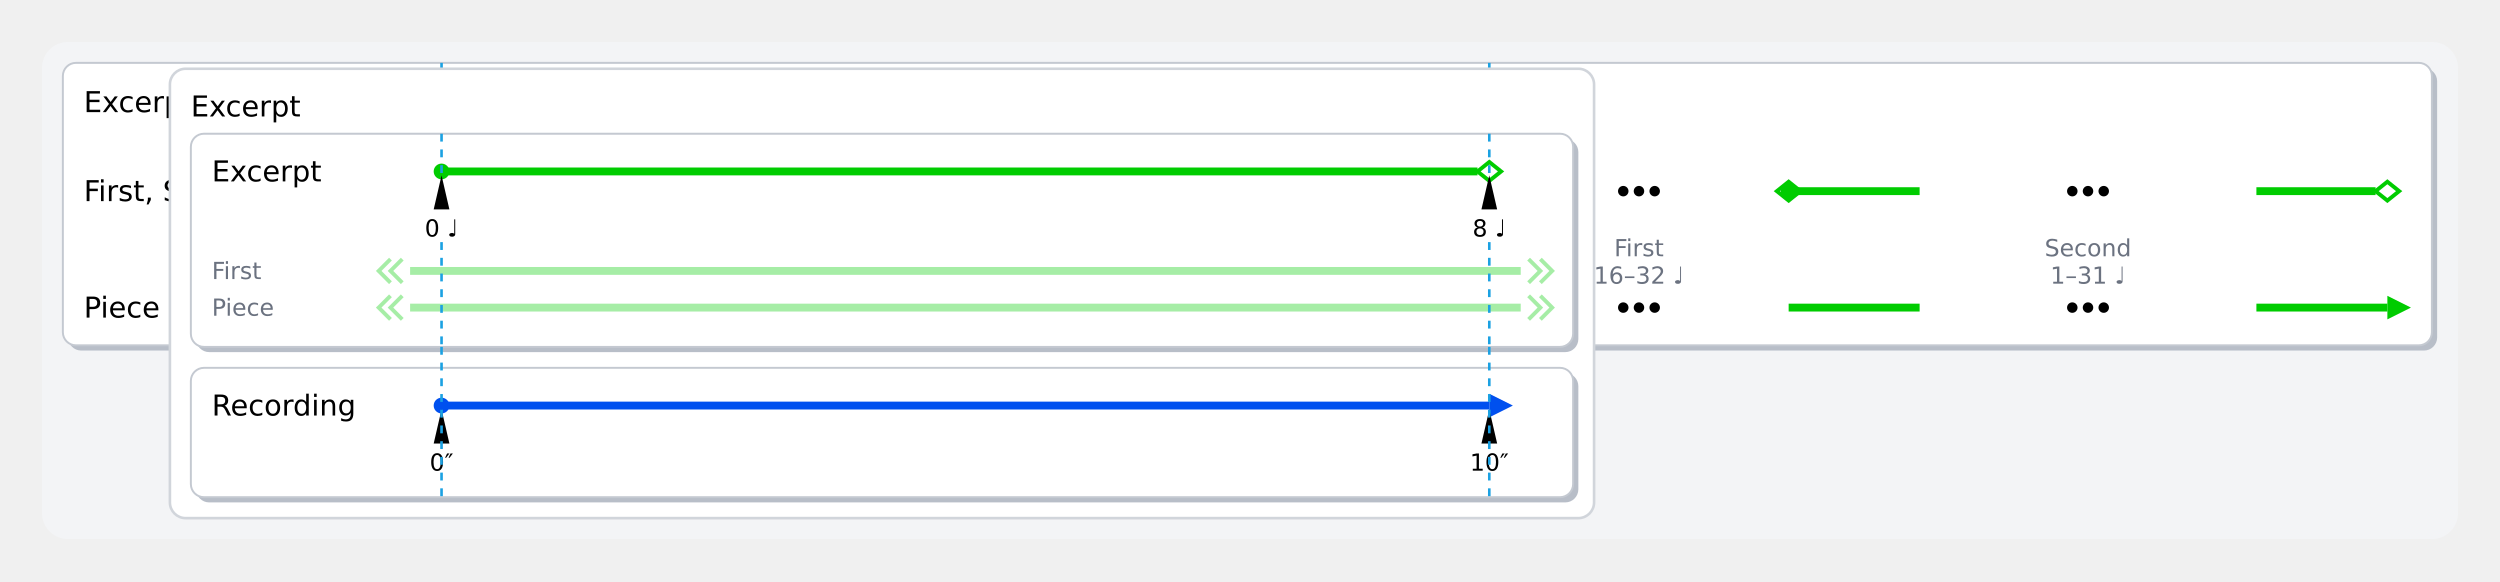
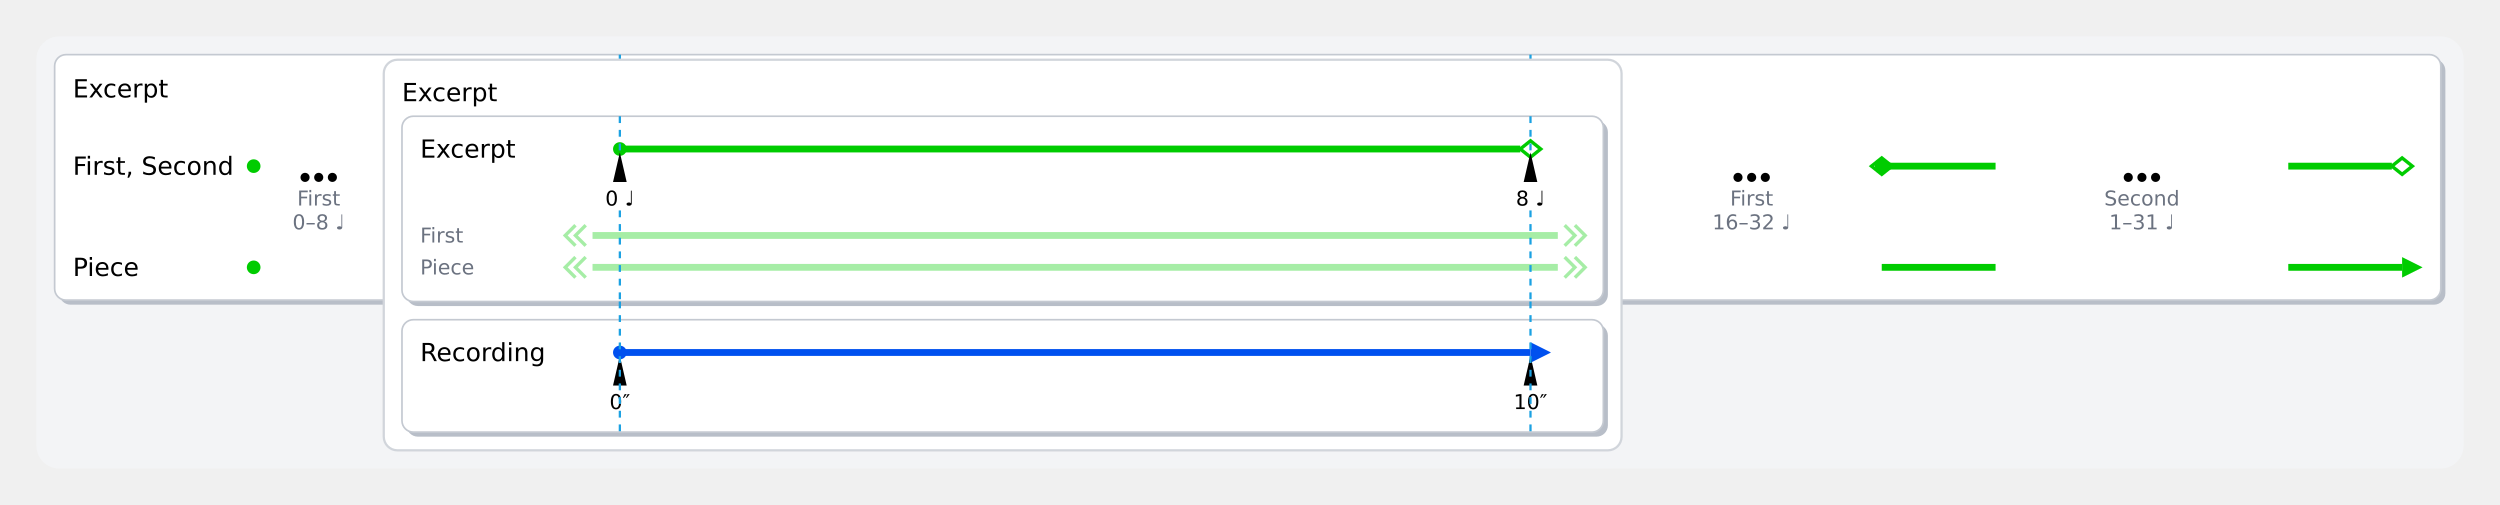
- <svg xmlns="http://www.w3.org/2000/svg" width="954.425" height="221.809" viewBox="0 0 954.425 221.809" font-family="DejaVu Sans, Noto Music" text-rendering="geometricPrecision" style="font-kerning:none;font-variant-ligatures:none">
+ <svg xmlns="http://www.w3.org/2000/svg" width="1098.128" height="221.809" viewBox="0 0 1098.128 221.809" font-family="DejaVu Sans, Noto Music" text-rendering="geometricPrecision" style="font-kerning:none;font-variant-ligatures:none">
  <g transform="translate(16 16)">
-     <rect x="0" y="0" width="922.425" height="189.809" rx="10" fill="#F3F4F6" />
-     <rect data-id="piece" data-part="card" x="10" y="10" width="904.425" height="107.832" rx="5" fill="#B8BEC8" />
-     <rect data-id="piece" data-part="card" x="8" y="8" width="904.425" height="107.832" rx="5" fill="#FFFFFF" stroke="#C4C9D1" stroke-width="0.75" />
-     <line data-id="piece" x1="152.568" y1="101.43" x2="552.568" y2="101.43" stroke="#00CC00" stroke-width="3" />
-     <line data-id="piece" x1="666.853" y1="101.43" x2="716.853" y2="101.43" stroke="#00CC00" stroke-width="3" />
-     <line data-id="piece" x1="845.425" y1="101.43" x2="895.425" y2="101.43" stroke="#00CC00" stroke-width="3" />
+     <rect x="0" y="0" width="1066.128" height="189.809" rx="10" fill="#F3F4F6" />
+     <rect data-id="piece" data-part="card" x="10" y="10" width="1048.128" height="107.832" rx="5" fill="#B8BEC8" />
+     <rect data-id="piece" data-part="card" x="8" y="8" width="1048.128" height="107.832" rx="5" fill="#FFFFFF" stroke="#C4C9D1" stroke-width="0.75" />
+     <line data-id="piece" x1="152.568" y1="101.43" x2="696.271" y2="101.43" stroke="#00CC00" stroke-width="3" />
+     <line data-id="piece" x1="810.557" y1="101.43" x2="860.557" y2="101.43" stroke="#00CC00" stroke-width="3" />
+     <line data-id="piece" x1="989.128" y1="101.43" x2="1039.128" y2="101.43" stroke="#00CC00" stroke-width="3" />
    <circle data-id="piece" cx="95.425" cy="101.43" r="3" fill="#00CC00" />
-     <polygon data-id="piece" points="904.425,101.43 895.425,96.93 895.425,105.93" fill="#00CC00" />
-     <line data-id="first" x1="152.568" y1="56.977" x2="552.568" y2="56.977" stroke="#00CC00" stroke-width="3" />
+     <polygon data-id="piece" points="1048.128,101.43 1039.128,96.93 1039.128,105.93" fill="#00CC00" />
+     <line data-id="first" x1="152.568" y1="56.977" x2="696.271" y2="56.977" stroke="#00CC00" stroke-width="3" />
    <circle data-id="first" cx="95.425" cy="56.977" r="3" fill="#00CC00" />
-     <polygon data-id="first" points="662.353,56.977 666.853,53.377 671.353,56.977 666.853,60.577" fill="none" stroke="#00CC00" stroke-width="1.5" />
-     <line data-id="excerpt" x1="152.568" y1="23" x2="548.068" y2="23" stroke="#00CC00" stroke-width="3" />
-     <circle data-id="excerpt" cx="152.568" cy="23" r="3" fill="#00CC00" />
-     <polygon data-id="excerpt" points="548.068,23 552.568,19.4 557.068,23 552.568,26.6" fill="none" stroke="#00CC00" stroke-width="1.5" />
-     <line data-id="second" x1="666.853" y1="56.977" x2="716.853" y2="56.977" stroke="#00CC00" stroke-width="3" />
-     <line data-id="second" x1="845.425" y1="56.977" x2="890.925" y2="56.977" stroke="#00CC00" stroke-width="3" />
-     <circle data-id="second" cx="666.853" cy="56.977" r="3" fill="#00CC00" />
-     <polygon data-id="second" points="890.925,56.977 895.425,53.377 899.925,56.977 895.425,60.577" fill="none" stroke="#00CC00" stroke-width="1.5" />
-     <polygon data-id="timestamp_1" points="152.568,24.5 149.568,37.5 155.568,37.5" fill="#000000" />
-     <polygon data-id="timestamp_2" points="552.568,24.5 549.568,37.5 555.568,37.5" fill="#000000" />
+     <polygon data-id="first" points="806.057,56.977 810.557,53.377 815.057,56.977 810.557,60.577" fill="none" stroke="#00CC00" stroke-width="1.5" />
+     <line data-id="excerpt" x1="256.271" y1="23" x2="651.771" y2="23" stroke="#00CC00" stroke-width="3" />
+     <circle data-id="excerpt" cx="256.271" cy="23" r="3" fill="#00CC00" />
+     <polygon data-id="excerpt" points="651.771,23 656.271,19.4 660.771,23 656.271,26.6" fill="none" stroke="#00CC00" stroke-width="1.5" />
+     <line data-id="second" x1="810.557" y1="56.977" x2="860.557" y2="56.977" stroke="#00CC00" stroke-width="3" />
+     <line data-id="second" x1="989.128" y1="56.977" x2="1034.628" y2="56.977" stroke="#00CC00" stroke-width="3" />
+     <circle data-id="second" cx="810.557" cy="56.977" r="3" fill="#00CC00" />
+     <polygon data-id="second" points="1034.628,56.977 1039.128,53.377 1043.628,56.977 1039.128,60.577" fill="none" stroke="#00CC00" stroke-width="1.5" />
+     <polygon data-id="timestamp_1" points="256.271,24.5 253.271,37.5 259.271,37.5" fill="#000000" />
+     <polygon data-id="timestamp_2" points="656.271,24.5 653.271,37.5 659.271,37.5" fill="#000000" />
    <text data-id="excerpt" data-part="name" x="16" y="26.808" text-anchor="start" font-size="11" fill="#000000">Excerpt</text>
    <text data-id="first" data-part="name" x="16" y="60.785" text-anchor="start" font-size="11" fill="#000000">First, Second</text>
    <text data-id="piece" data-part="name" x="16" y="105.238" text-anchor="start" font-size="11" fill="#000000">Piece</text>
-     <text data-id="timestamp_1" data-part="coordinate" x="152.568" y="47.854" text-anchor="middle" font-size="9" fill="#000000">0 ♩</text>
-     <text data-id="timestamp_2" data-part="coordinate" x="552.568" y="47.854" text-anchor="middle" font-size="9" fill="#000000">8 ♩</text>
-     <line data-id="timestamp_1" data-part="line" x1="152.568" y1="8" x2="152.568" y2="24.5" stroke="#1BA1E2" stroke-width="1" stroke-dasharray="3 3" />
-     <line data-id="timestamp_1" data-part="line" x1="152.568" y1="49.977" x2="152.568" y2="115.832" stroke="#1BA1E2" stroke-width="1" stroke-dasharray="3 3" />
-     <line data-id="timestamp_2" data-part="line" x1="552.568" y1="8" x2="552.568" y2="24.5" stroke="#1BA1E2" stroke-width="1" stroke-dasharray="3 3" />
-     <line data-id="timestamp_2" data-part="line" x1="552.568" y1="49.977" x2="552.568" y2="115.832" stroke="#1BA1E2" stroke-width="1" stroke-dasharray="3 3" />
-     <circle data-id="first" data-part="elision ellipsis" cx="117.996" cy="101.43" r="2" fill="#000000" />
-     <circle data-id="first" data-part="elision ellipsis" cx="123.996" cy="101.43" r="2" fill="#000000" />
-     <circle data-id="first" data-part="elision ellipsis" cx="129.996" cy="101.43" r="2" fill="#000000" />
-     <circle data-id="first" data-part="elision ellipsis" cx="117.996" cy="56.977" r="2" fill="#000000" />
-     <circle data-id="first" data-part="elision ellipsis" cx="123.996" cy="56.977" r="2" fill="#000000" />
-     <circle data-id="first" data-part="elision ellipsis" cx="129.996" cy="56.977" r="2" fill="#000000" />
-     <text data-id="first" data-part="elision name" x="123.996" y="81.831" text-anchor="middle" font-size="9" fill="#6B7280">First</text>
-     <text data-id="first" data-part="elision coordinate" x="123.996" y="92.307" text-anchor="middle" font-size="9" fill="#6B7280">0–8 ♩</text>
-     <circle data-id="first" data-part="elision ellipsis" cx="603.711" cy="101.43" r="2" fill="#000000" />
-     <circle data-id="first" data-part="elision ellipsis" cx="609.711" cy="101.43" r="2" fill="#000000" />
-     <circle data-id="first" data-part="elision ellipsis" cx="615.711" cy="101.43" r="2" fill="#000000" />
-     <circle data-id="first" data-part="elision ellipsis" cx="603.711" cy="56.977" r="2" fill="#000000" />
-     <circle data-id="first" data-part="elision ellipsis" cx="609.711" cy="56.977" r="2" fill="#000000" />
-     <circle data-id="first" data-part="elision ellipsis" cx="615.711" cy="56.977" r="2" fill="#000000" />
-     <text data-id="first" data-part="elision name" x="609.711" y="81.831" text-anchor="middle" font-size="9" fill="#6B7280">First</text>
-     <text data-id="first" data-part="elision coordinate" x="609.711" y="92.307" text-anchor="middle" font-size="9" fill="#6B7280">16–32 ♩</text>
-     <circle data-id="second" data-part="elision ellipsis" cx="775.139" cy="101.43" r="2" fill="#000000" />
-     <circle data-id="second" data-part="elision ellipsis" cx="781.139" cy="101.43" r="2" fill="#000000" />
-     <circle data-id="second" data-part="elision ellipsis" cx="787.139" cy="101.43" r="2" fill="#000000" />
-     <circle data-id="second" data-part="elision ellipsis" cx="775.139" cy="56.977" r="2" fill="#000000" />
-     <circle data-id="second" data-part="elision ellipsis" cx="781.139" cy="56.977" r="2" fill="#000000" />
-     <circle data-id="second" data-part="elision ellipsis" cx="787.139" cy="56.977" r="2" fill="#000000" />
-     <text data-id="second" data-part="elision name" x="781.139" y="81.831" text-anchor="middle" font-size="9" fill="#6B7280">Second</text>
-     <text data-id="second" data-part="elision coordinate" x="781.139" y="92.307" text-anchor="middle" font-size="9" fill="#6B7280">1–31 ♩</text>
-     <rect data-id="group_1" x="48.864" y="10.246" width="543.704" height="171.562" rx="6" fill="#FFFFFF" stroke="#D1D5DB" stroke-width="1" />
-     <text data-id="group_1" data-part="name" x="56.864" y="28.456" text-anchor="start" font-size="11" fill="#000000">Excerpt</text>
-     <rect data-id="excerpt" data-part="card" x="58.864" y="37.051" width="527.704" height="81.379" rx="5" fill="#B8BEC8" />
-     <rect data-id="excerpt" data-part="card" x="56.864" y="35.051" width="527.704" height="81.379" rx="5" fill="#FFFFFF" stroke="#C4C9D1" stroke-width="0.75" />
-     <line data-id="piece" x1="140.568" y1="101.43" x2="564.568" y2="101.43" stroke="#00CC00" stroke-width="3" opacity="0.35" />
-     <polyline data-id="piece" points="137.568,96.93 133.068,101.43 137.568,105.93" fill="none" stroke="#00CC00" stroke-width="1.5" opacity="0.35" />
-     <polyline data-id="piece" points="133.068,96.93 128.568,101.43 133.068,105.93" fill="none" stroke="#00CC00" stroke-width="1.5" opacity="0.35" />
-     <polyline data-id="piece" points="567.568,96.93 572.068,101.43 567.568,105.93" fill="none" stroke="#00CC00" stroke-width="1.5" opacity="0.35" />
-     <polyline data-id="piece" points="572.068,96.93 576.568,101.43 572.068,105.93" fill="none" stroke="#00CC00" stroke-width="1.5" opacity="0.35" />
-     <line data-id="first" x1="140.568" y1="87.43" x2="564.568" y2="87.43" stroke="#00CC00" stroke-width="3" opacity="0.35" />
-     <polyline data-id="first" points="137.568,82.93 133.068,87.43 137.568,91.93" fill="none" stroke="#00CC00" stroke-width="1.5" opacity="0.35" />
-     <polyline data-id="first" points="133.068,82.93 128.568,87.43 133.068,91.93" fill="none" stroke="#00CC00" stroke-width="1.5" opacity="0.35" />
-     <polyline data-id="first" points="567.568,82.93 572.068,87.43 567.568,91.93" fill="none" stroke="#00CC00" stroke-width="1.5" opacity="0.35" />
-     <polyline data-id="first" points="572.068,82.93 576.568,87.43 572.068,91.93" fill="none" stroke="#00CC00" stroke-width="1.5" opacity="0.35" />
-     <line data-id="excerpt" x1="152.568" y1="49.453" x2="548.068" y2="49.453" stroke="#00CC00" stroke-width="3" />
-     <circle data-id="excerpt" cx="152.568" cy="49.453" r="3" fill="#00CC00" />
-     <polygon data-id="excerpt" points="548.068,49.453 552.568,45.853 557.068,49.453 552.568,53.053" fill="none" stroke="#00CC00" stroke-width="1.5" />
-     <polygon data-id="timestamp_1" points="152.568,50.953 149.568,63.953 155.568,63.953" fill="#000000" />
-     <polygon data-id="timestamp_2" points="552.568,50.953 549.568,63.953 555.568,63.953" fill="#000000" />
-     <text data-id="piece" data-part="name" x="64.864" y="104.545" text-anchor="start" font-size="9" fill="#6B7280">Piece</text>
-     <text data-id="first" data-part="name" x="64.864" y="90.545" text-anchor="start" font-size="9" fill="#6B7280">First</text>
-     <text data-id="excerpt" data-part="name" x="64.864" y="53.261" text-anchor="start" font-size="11" fill="#000000">Excerpt</text>
-     <text data-id="timestamp_1" data-part="coordinate" x="152.568" y="74.307" text-anchor="middle" font-size="9" fill="#000000">0 ♩</text>
-     <text data-id="timestamp_2" data-part="coordinate" x="552.568" y="74.307" text-anchor="middle" font-size="9" fill="#000000">8 ♩</text>
-     <line data-id="timestamp_1" data-part="line" x1="152.568" y1="35.051" x2="152.568" y2="50.953" stroke="#1BA1E2" stroke-width="1" stroke-dasharray="3 3" />
-     <line data-id="timestamp_1" data-part="line" x1="152.568" y1="76.43" x2="152.568" y2="116.43" stroke="#1BA1E2" stroke-width="1" stroke-dasharray="3 3" />
-     <line data-id="timestamp_2" data-part="line" x1="552.568" y1="35.051" x2="552.568" y2="50.953" stroke="#1BA1E2" stroke-width="1" stroke-dasharray="3 3" />
-     <line data-id="timestamp_2" data-part="line" x1="552.568" y1="76.43" x2="552.568" y2="116.43" stroke="#1BA1E2" stroke-width="1" stroke-dasharray="3 3" />
-     <rect data-id="recording" data-part="card" x="58.864" y="126.43" width="527.704" height="49.379" rx="5" fill="#B8BEC8" />
-     <rect data-id="recording" data-part="card" x="56.864" y="124.43" width="527.704" height="49.379" rx="5" fill="#FFFFFF" stroke="#C4C9D1" stroke-width="0.75" />
-     <line data-id="recording" x1="152.568" y1="138.832" x2="552.568" y2="138.832" stroke="#0050EF" stroke-width="3" />
-     <circle data-id="recording" cx="152.568" cy="138.832" r="3" fill="#0050EF" />
-     <polygon data-id="recording" points="561.568,138.832 552.568,134.332 552.568,143.332" fill="#0050EF" />
-     <polygon data-id="timestamp_3" points="152.568,140.332 149.568,153.332 155.568,153.332" fill="#000000" />
-     <polygon data-id="timestamp_4" points="552.568,140.332 549.568,153.332 555.568,153.332" fill="#000000" />
-     <text data-id="recording" data-part="name" x="64.864" y="142.64" text-anchor="start" font-size="11" fill="#000000">Recording</text>
-     <text data-id="timestamp_3" data-part="coordinate" x="152.568" y="163.686" text-anchor="middle" font-size="9" fill="#000000">0″</text>
-     <text data-id="timestamp_4" data-part="coordinate" x="552.568" y="163.686" text-anchor="middle" font-size="9" fill="#000000">10″</text>
-     <line data-id="timestamp_1" data-part="line" x1="152.568" y1="116.43" x2="152.568" y2="173.809" stroke="#1BA1E2" stroke-width="1" stroke-dasharray="3 3" />
-     <line data-id="timestamp_2" data-part="line" x1="552.568" y1="116.43" x2="552.568" y2="173.809" stroke="#1BA1E2" stroke-width="1" stroke-dasharray="3 3" />
+     <text data-id="timestamp_1" data-part="coordinate" x="256.271" y="47.854" text-anchor="middle" font-size="9" fill="#000000">0 ♩</text>
+     <text data-id="timestamp_2" data-part="coordinate" x="656.271" y="47.854" text-anchor="middle" font-size="9" fill="#000000">8 ♩</text>
+     <line data-id="timestamp_1" data-part="line" x1="256.271" y1="8" x2="256.271" y2="24.5" stroke="#1BA1E2" stroke-width="1" stroke-dasharray="3 3" />
+     <line data-id="timestamp_1" data-part="line" x1="256.271" y1="49.977" x2="256.271" y2="115.832" stroke="#1BA1E2" stroke-width="1" stroke-dasharray="3 3" />
+     <line data-id="timestamp_2" data-part="line" x1="656.271" y1="8" x2="656.271" y2="24.5" stroke="#1BA1E2" stroke-width="1" stroke-dasharray="3 3" />
+     <line data-id="timestamp_2" data-part="line" x1="656.271" y1="49.977" x2="656.271" y2="115.832" stroke="#1BA1E2" stroke-width="1" stroke-dasharray="3 3" />
+     <circle data-id="first" data-part="elision ellipsis" cx="117.996" cy="61.916" r="2" fill="#000000" />
+     <circle data-id="first" data-part="elision ellipsis" cx="123.996" cy="61.916" r="2" fill="#000000" />
+     <circle data-id="first" data-part="elision ellipsis" cx="129.996" cy="61.916" r="2" fill="#000000" />
+     <text data-id="first" data-part="elision name" x="123.996" y="74.27" text-anchor="middle" font-size="9" fill="#6B7280">First</text>
+     <text data-id="first" data-part="elision coordinate" x="123.996" y="84.747" text-anchor="middle" font-size="9" fill="#6B7280">0–8 ♩</text>
+     <circle data-id="first" data-part="elision ellipsis" cx="747.414" cy="61.916" r="2" fill="#000000" />
+     <circle data-id="first" data-part="elision ellipsis" cx="753.414" cy="61.916" r="2" fill="#000000" />
+     <circle data-id="first" data-part="elision ellipsis" cx="759.414" cy="61.916" r="2" fill="#000000" />
+     <text data-id="first" data-part="elision name" x="753.414" y="74.27" text-anchor="middle" font-size="9" fill="#6B7280">First</text>
+     <text data-id="first" data-part="elision coordinate" x="753.414" y="84.747" text-anchor="middle" font-size="9" fill="#6B7280">16–32 ♩</text>
+     <circle data-id="second" data-part="elision ellipsis" cx="918.843" cy="61.916" r="2" fill="#000000" />
+     <circle data-id="second" data-part="elision ellipsis" cx="924.843" cy="61.916" r="2" fill="#000000" />
+     <circle data-id="second" data-part="elision ellipsis" cx="930.843" cy="61.916" r="2" fill="#000000" />
+     <text data-id="second" data-part="elision name" x="924.843" y="74.27" text-anchor="middle" font-size="9" fill="#6B7280">Second</text>
+     <text data-id="second" data-part="elision coordinate" x="924.843" y="84.747" text-anchor="middle" font-size="9" fill="#6B7280">1–31 ♩</text>
+     <rect data-id="group_1" x="152.568" y="10.246" width="543.704" height="171.562" rx="6" fill="#FFFFFF" stroke="#D1D5DB" stroke-width="1" />
+     <text data-id="group_1" data-part="name" x="160.568" y="28.456" text-anchor="start" font-size="11" fill="#000000">Excerpt</text>
+     <rect data-id="excerpt" data-part="card" x="162.568" y="37.051" width="527.704" height="81.379" rx="5" fill="#B8BEC8" />
+     <rect data-id="excerpt" data-part="card" x="160.568" y="35.051" width="527.704" height="81.379" rx="5" fill="#FFFFFF" stroke="#C4C9D1" stroke-width="0.75" />
+     <line data-id="piece" x1="244.271" y1="101.43" x2="668.271" y2="101.43" stroke="#00CC00" stroke-width="3" opacity="0.35" />
+     <polyline data-id="piece" points="241.271,96.93 236.771,101.43 241.271,105.93" fill="none" stroke="#00CC00" stroke-width="1.5" opacity="0.35" />
+     <polyline data-id="piece" points="236.771,96.93 232.271,101.43 236.771,105.93" fill="none" stroke="#00CC00" stroke-width="1.5" opacity="0.35" />
+     <polyline data-id="piece" points="671.271,96.93 675.771,101.43 671.271,105.93" fill="none" stroke="#00CC00" stroke-width="1.5" opacity="0.35" />
+     <polyline data-id="piece" points="675.771,96.93 680.271,101.43 675.771,105.93" fill="none" stroke="#00CC00" stroke-width="1.5" opacity="0.35" />
+     <line data-id="first" x1="244.271" y1="87.43" x2="668.271" y2="87.43" stroke="#00CC00" stroke-width="3" opacity="0.35" />
+     <polyline data-id="first" points="241.271,82.93 236.771,87.43 241.271,91.93" fill="none" stroke="#00CC00" stroke-width="1.5" opacity="0.35" />
+     <polyline data-id="first" points="236.771,82.93 232.271,87.43 236.771,91.93" fill="none" stroke="#00CC00" stroke-width="1.5" opacity="0.35" />
+     <polyline data-id="first" points="671.271,82.93 675.771,87.43 671.271,91.93" fill="none" stroke="#00CC00" stroke-width="1.5" opacity="0.35" />
+     <polyline data-id="first" points="675.771,82.93 680.271,87.43 675.771,91.93" fill="none" stroke="#00CC00" stroke-width="1.5" opacity="0.35" />
+     <line data-id="excerpt" x1="256.271" y1="49.453" x2="651.771" y2="49.453" stroke="#00CC00" stroke-width="3" />
+     <circle data-id="excerpt" cx="256.271" cy="49.453" r="3" fill="#00CC00" />
+     <polygon data-id="excerpt" points="651.771,49.453 656.271,45.853 660.771,49.453 656.271,53.053" fill="none" stroke="#00CC00" stroke-width="1.5" />
+     <polygon data-id="timestamp_1" points="256.271,50.953 253.271,63.953 259.271,63.953" fill="#000000" />
+     <polygon data-id="timestamp_2" points="656.271,50.953 653.271,63.953 659.271,63.953" fill="#000000" />
+     <text data-id="piece" data-part="name" x="168.568" y="104.545" text-anchor="start" font-size="9" fill="#6B7280">Piece</text>
+     <text data-id="first" data-part="name" x="168.568" y="90.545" text-anchor="start" font-size="9" fill="#6B7280">First</text>
+     <text data-id="excerpt" data-part="name" x="168.568" y="53.261" text-anchor="start" font-size="11" fill="#000000">Excerpt</text>
+     <text data-id="timestamp_1" data-part="coordinate" x="256.271" y="74.307" text-anchor="middle" font-size="9" fill="#000000">0 ♩</text>
+     <text data-id="timestamp_2" data-part="coordinate" x="656.271" y="74.307" text-anchor="middle" font-size="9" fill="#000000">8 ♩</text>
+     <line data-id="timestamp_1" data-part="line" x1="256.271" y1="35.051" x2="256.271" y2="50.953" stroke="#1BA1E2" stroke-width="1" stroke-dasharray="3 3" />
+     <line data-id="timestamp_1" data-part="line" x1="256.271" y1="76.43" x2="256.271" y2="116.43" stroke="#1BA1E2" stroke-width="1" stroke-dasharray="3 3" />
+     <line data-id="timestamp_2" data-part="line" x1="656.271" y1="35.051" x2="656.271" y2="50.953" stroke="#1BA1E2" stroke-width="1" stroke-dasharray="3 3" />
+     <line data-id="timestamp_2" data-part="line" x1="656.271" y1="76.43" x2="656.271" y2="116.43" stroke="#1BA1E2" stroke-width="1" stroke-dasharray="3 3" />
+     <rect data-id="recording" data-part="card" x="162.568" y="126.43" width="527.704" height="49.379" rx="5" fill="#B8BEC8" />
+     <rect data-id="recording" data-part="card" x="160.568" y="124.43" width="527.704" height="49.379" rx="5" fill="#FFFFFF" stroke="#C4C9D1" stroke-width="0.75" />
+     <line data-id="recording" x1="256.271" y1="138.832" x2="656.271" y2="138.832" stroke="#0050EF" stroke-width="3" />
+     <circle data-id="recording" cx="256.271" cy="138.832" r="3" fill="#0050EF" />
+     <polygon data-id="recording" points="665.271,138.832 656.271,134.332 656.271,143.332" fill="#0050EF" />
+     <polygon data-id="timestamp_3" points="256.271,140.332 253.271,153.332 259.271,153.332" fill="#000000" />
+     <polygon data-id="timestamp_4" points="656.271,140.332 653.271,153.332 659.271,153.332" fill="#000000" />
+     <text data-id="recording" data-part="name" x="168.568" y="142.64" text-anchor="start" font-size="11" fill="#000000">Recording</text>
+     <text data-id="timestamp_3" data-part="coordinate" x="256.271" y="163.686" text-anchor="middle" font-size="9" fill="#000000">0″</text>
+     <text data-id="timestamp_4" data-part="coordinate" x="656.271" y="163.686" text-anchor="middle" font-size="9" fill="#000000">10″</text>
+     <line data-id="timestamp_1" data-part="line" x1="256.271" y1="116.43" x2="256.271" y2="173.809" stroke="#1BA1E2" stroke-width="1" stroke-dasharray="3 3" />
+     <line data-id="timestamp_2" data-part="line" x1="656.271" y1="116.43" x2="656.271" y2="173.809" stroke="#1BA1E2" stroke-width="1" stroke-dasharray="3 3" />
  </g>
</svg>
